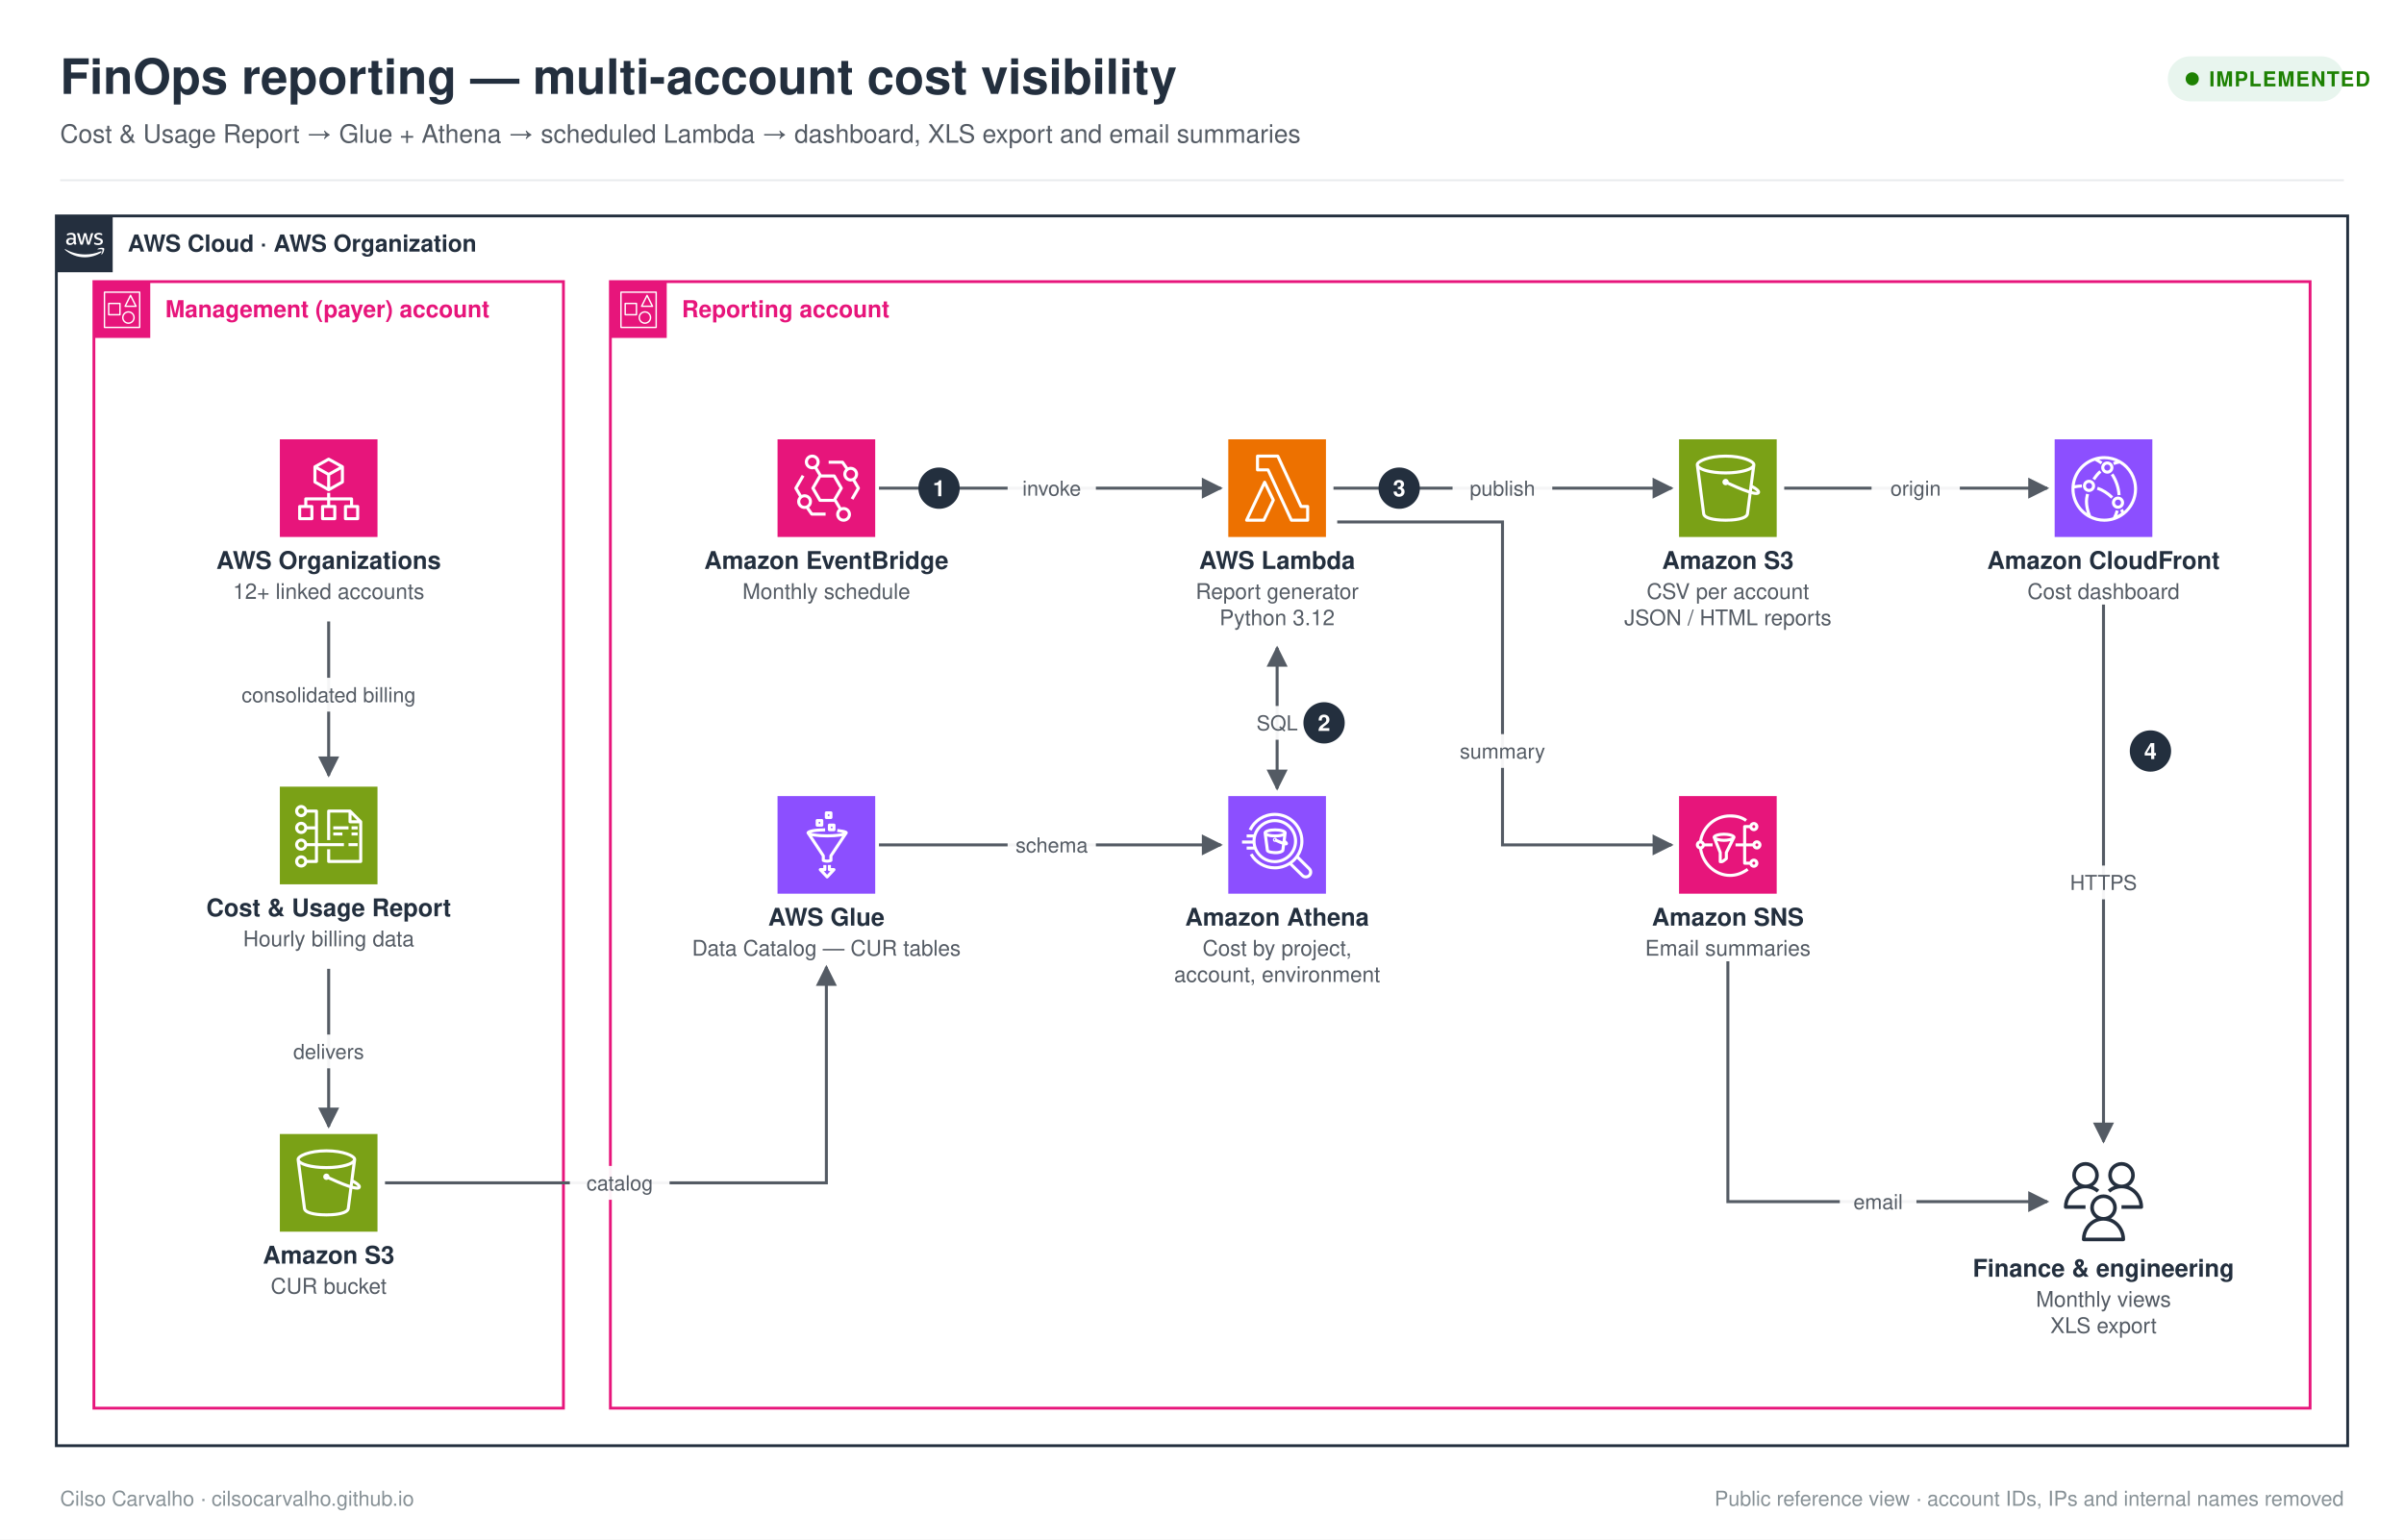
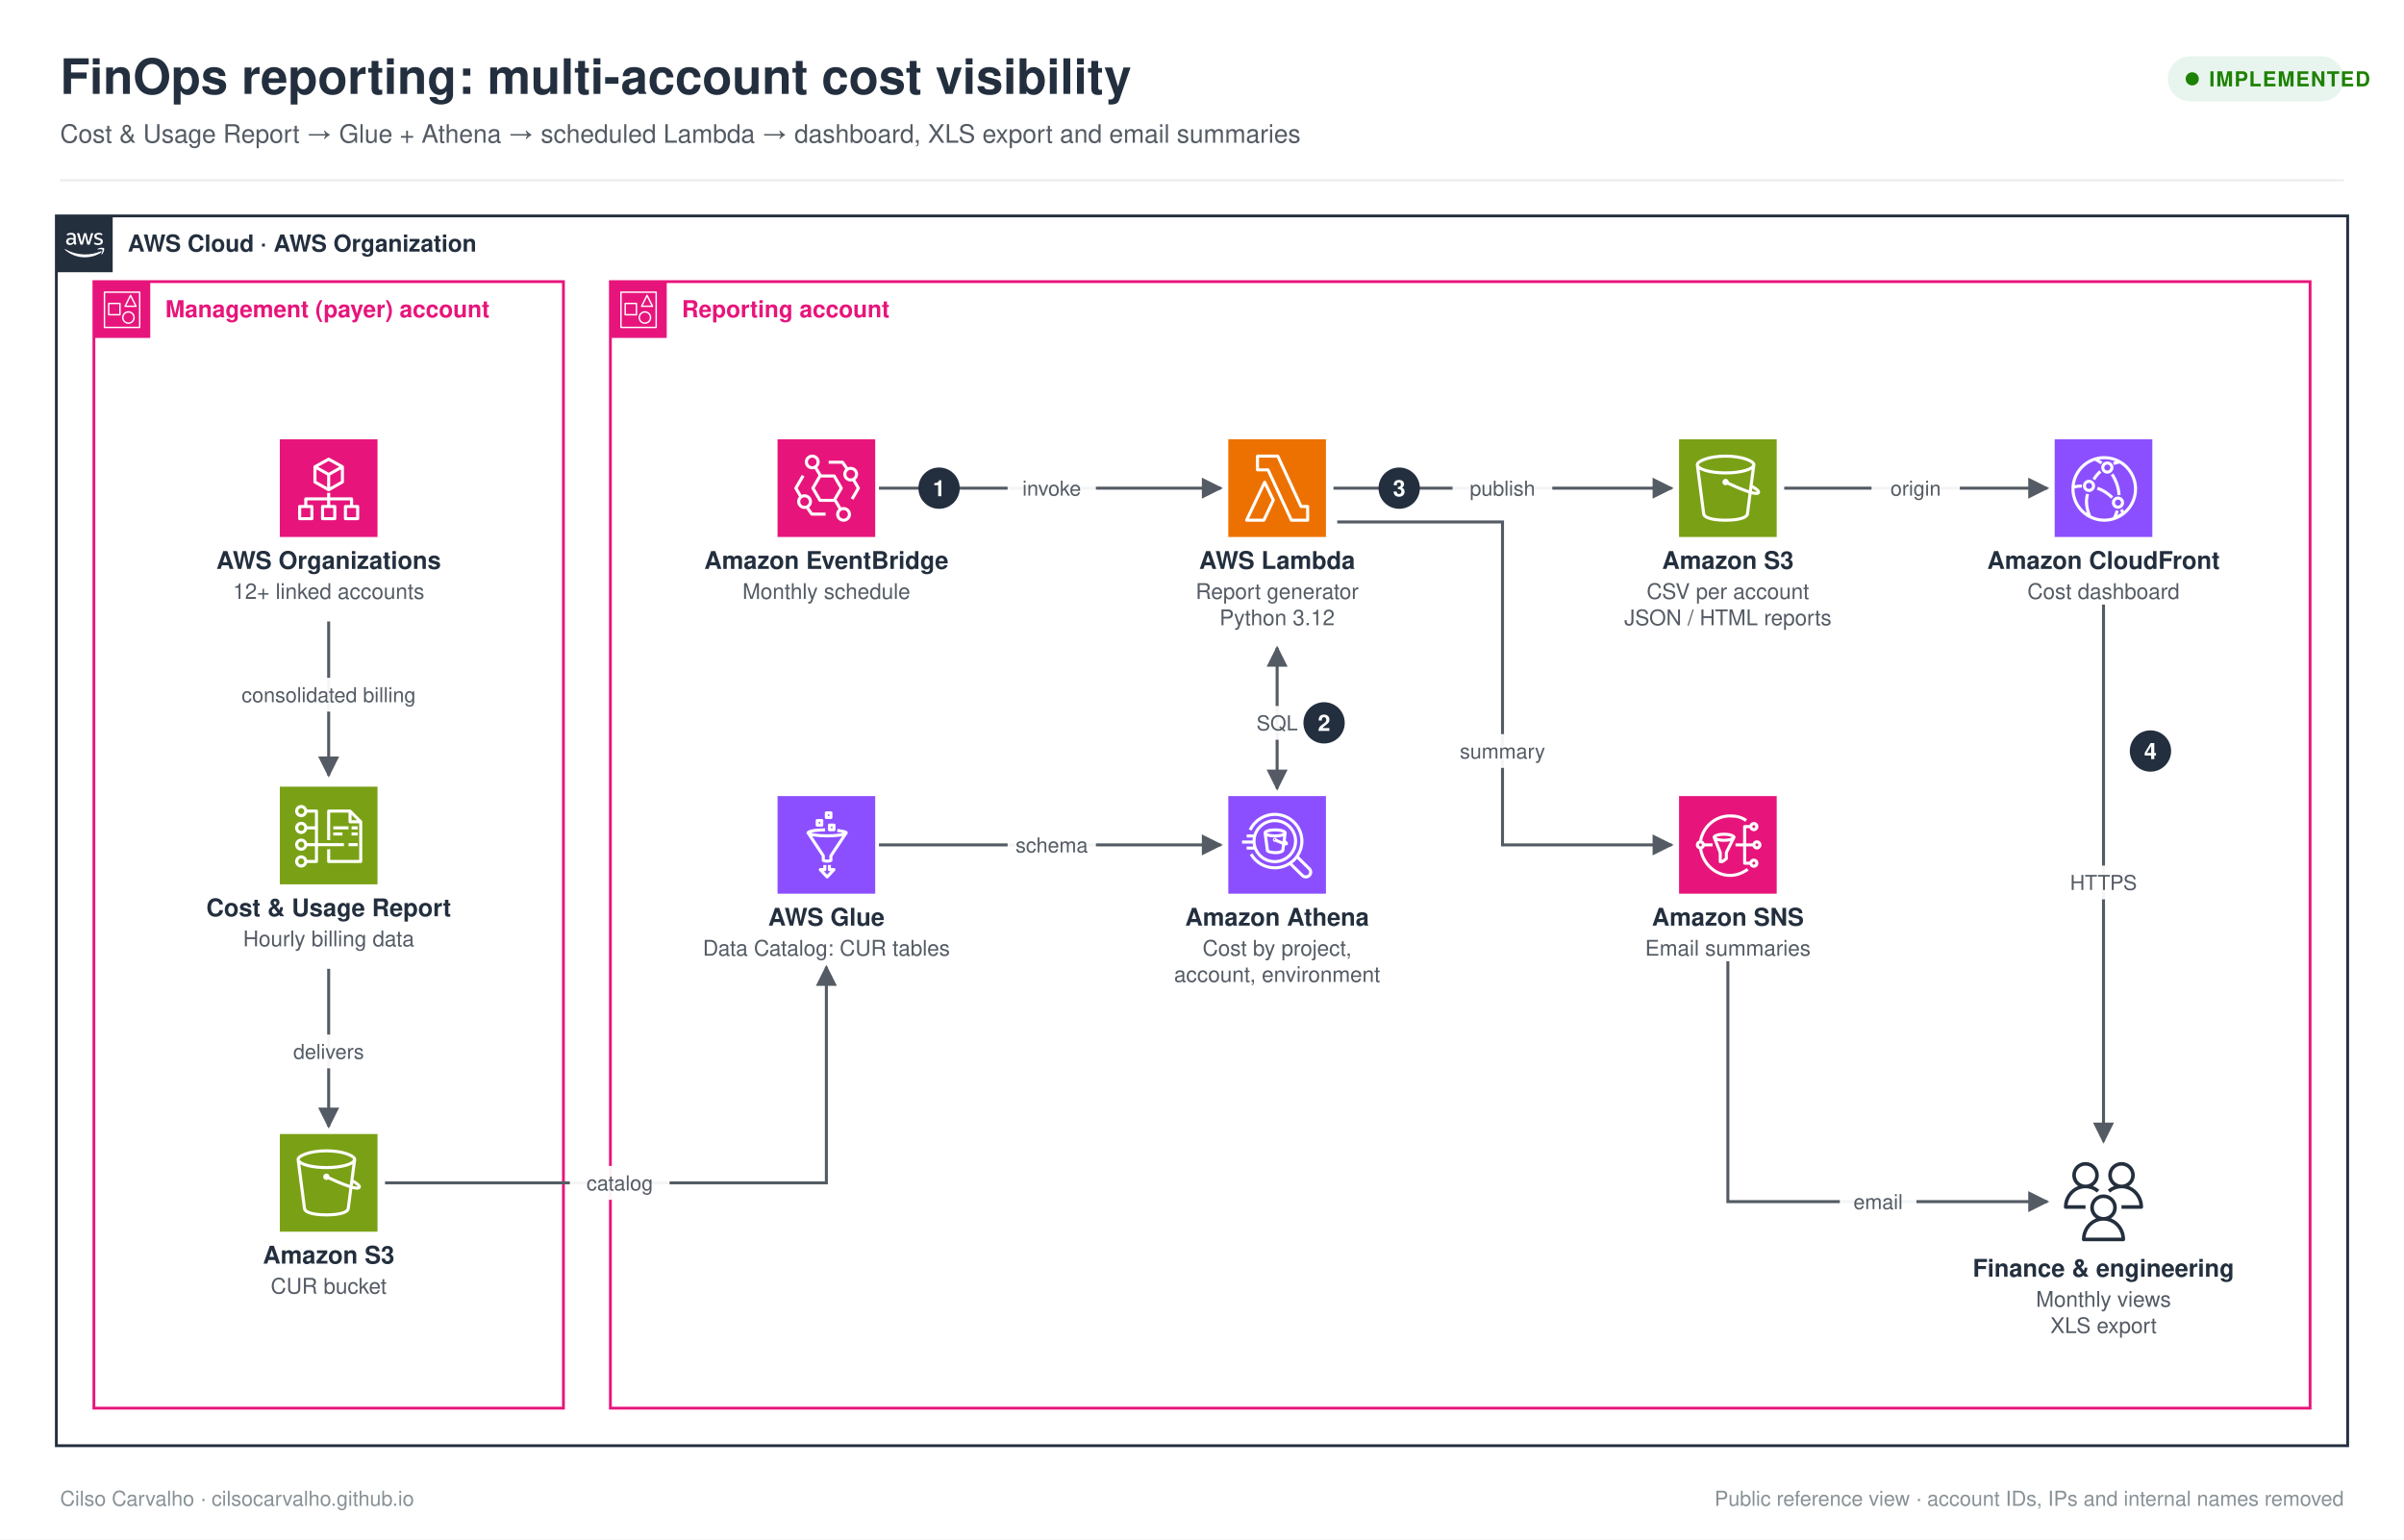
- <svg xmlns="http://www.w3.org/2000/svg" viewBox="0 0 1280 820" role="img" aria-label="FinOps reporting — multi-account cost visibility">
+ <svg xmlns="http://www.w3.org/2000/svg" viewBox="0 0 1280 820" role="img" aria-label="FinOps reporting: multi-account cost visibility">
  <defs>
    <marker id="arrow" viewBox="0 0 10 10" refX="9" refY="5" markerWidth="7" markerHeight="7" orient="auto-start-reverse">
      <path d="M0 0 L10 5 L0 10 z" fill="#545B64" />
    </marker>
    <marker id="arrowS" viewBox="0 0 10 10" refX="9" refY="5" markerWidth="7" markerHeight="7" orient="auto-start-reverse">
      <path d="M0 0 L10 5 L0 10 z" fill="#545B64" />
    </marker>
  </defs>
  <rect width="1280" height="820" fill="#fff" />
-   <text x="32" y="50" font-family="'Helvetica Neue',Helvetica,Arial,sans-serif" font-size="26" font-weight="700" fill="#232F3E">FinOps reporting — multi-account cost visibility</text>
+   <text x="32" y="50" font-family="'Helvetica Neue',Helvetica,Arial,sans-serif" font-size="26" font-weight="700" fill="#232F3E">FinOps reporting: multi-account cost visibility</text>
  <text x="32" y="76" font-family="'Helvetica Neue',Helvetica,Arial,sans-serif" font-size="13.5" fill="#545B64">Cost &amp; Usage Report → Glue + Athena → scheduled Lambda → dashboard, XLS export and email summaries</text>
  <rect x="1154.24" y="30" width="93.76" height="24" rx="12" fill="#E8F5EE" />
  <circle cx="1167.24" cy="42" r="3.5" fill="#1D8102" />
  <text x="1176.24" y="46" font-family="'Helvetica Neue',Helvetica,Arial,sans-serif" font-size="11" font-weight="700" letter-spacing="0.6" fill="#1D8102">IMPLEMENTED</text>
  <line x1="32" y1="96" x2="1248" y2="96" stroke="#E9EBED" />
  <rect x="30" y="115" width="1220" height="655" fill="none" stroke="#232F3E" stroke-width="1.5" />
  <rect x="50" y="150" width="250" height="600" fill="none" stroke="#E7157B" stroke-width="1.5" />
  <rect x="325" y="150" width="905" height="600" fill="none" stroke="#E7157B" stroke-width="1.5" />
  <path d="M175.0 331.0 L175.0 413.0" fill="none" stroke="#545B64" stroke-width="1.6" marker-end="url(#arrow)" />
  <path d="M175.0 516.0 L175.0 600.0" fill="none" stroke="#545B64" stroke-width="1.6" marker-end="url(#arrow)" />
  <path d="M205.0 630.0 L440.0 630.0 L440.0 515.0" fill="none" stroke="#545B64" stroke-width="1.6" marker-end="url(#arrow)" />
  <path d="M468.0 260.0 L650.0 260.0" fill="none" stroke="#545B64" stroke-width="1.6" marker-end="url(#arrow)" />
  <path d="M468.0 450.0 L650.0 450.0" fill="none" stroke="#545B64" stroke-width="1.6" marker-end="url(#arrow)" />
  <path d="M680.0 345.0 L680.0 420.0" fill="none" stroke="#545B64" stroke-width="1.6" marker-start="url(#arrowS)" marker-end="url(#arrow)" />
  <path d="M710.0 260.0 L890.0 260.0" fill="none" stroke="#545B64" stroke-width="1.6" marker-end="url(#arrow)" />
  <path d="M950.0 260.0 L1090.0 260.0" fill="none" stroke="#545B64" stroke-width="1.6" marker-end="url(#arrow)" />
  <path d="M712.0 278.0 L800.0 278.0 L800.0 450.0 L890.0 450.0" fill="none" stroke="#545B64" stroke-width="1.6" marker-end="url(#arrow)" />
  <path d="M1120.0 322.0 L1120.0 608.0" fill="none" stroke="#545B64" stroke-width="1.6" marker-end="url(#arrow)" />
  <path d="M920.0 512.0 L920.0 640.0 L1090.0 640.0" fill="none" stroke="#545B64" stroke-width="1.6" marker-end="url(#arrow)" />
  <svg x="30" y="115" width="30" height="30" viewBox="0 0 40 40">
    <g fill="none" fill-rule="evenodd">
      <path fill="#242f3e" d="M0 0h40v40H0z" />
      <path fill="#fff" d="M32.698 23.9c.361.47-.4 2.4-.74 3.264-.105.262.117.365.35.168 1.512-1.284 1.904-3.975 1.593-4.363-.307-.386-2.95-.717-4.563.432-.249.177-.206.42.07.389.907-.112 2.93-.357 3.29.11m-.842 2.01c.518-.378.074-.941-.454-.72-3.513 1.464-7.327 2.173-10.8 2.173-5.143 0-10.127-1.39-14.156-3.695-.352-.202-.613.155-.319.414 3.733 3.316 8.67 5.309 14.147 5.309 3.91 0 8.451-1.208 11.582-3.481m-2.144-5.215a6.6 6.6 0 0 1-1.459-.161q-.714-.163-1.093-.373-.233-.128-.29-.258a.7.7 0 0 1-.059-.26v-.47q0-.29.216-.292.083.002.173.033.091.034.241.098.48.21 1.044.324.564.113 1.126.113.895 0 1.384-.308a.97.97 0 0 0 .49-.873.88.88 0 0 0-.258-.65q-.256-.258-.952-.484l-1.375-.421q-1.045-.325-1.517-.938a2.17 2.17 0 0 1-.472-1.347q0-.581.258-1.027.255-.445.676-.761.427-.314.99-.478A4.3 4.3 0 0 1 30.025 12q.315 0 .64.04a6.3 6.3 0 0 1 1.15.252q.248.082.4.162a.9.9 0 0 1 .28.227.5.5 0 0 1 .083.308v.436q0 .291-.217.29-.114.002-.364-.111c-.54-.24-1.15-.356-1.82-.356q-.815 0-1.262.258-.448.26-.448.827 0 .388.283.655.281.267 1.044.51l1.342.423q1.028.322 1.466.888.441.568.441 1.295 0 .6-.25 1.078-.248.477-.689.817a3.1 3.1 0 0 1-1.05.518q-.615.179-1.343.178m-12.165-.244q-.248.002-.365-.087-.117-.09-.199-.365l-2.222-7.157a1.8 1.8 0 0 1-.082-.371q0-.227.233-.227h.927q.265 0 .374.09.106.086.19.364l1.59 6.12 1.477-6.12q.066-.278.181-.364.116-.09.38-.09h.765q.263 0 .38.09.116.086.182.364l1.493 6.2 1.64-6.2q.082-.278.19-.364.109-.09.373-.09h.878q.233 0 .233.227a1 1 0 0 1-.016.144 2 2 0 0 1-.068.227l-2.286 7.157q-.083.275-.2.365-.116.088-.364.087h-.813q-.264.001-.38-.094-.116-.099-.182-.373l-1.476-5.96-1.457 5.96q-.067.274-.183.373-.116.095-.38.094zM9.94 19.449q.465 0 .98-.17.513-.17.893-.592.232-.259.324-.591.09-.33.09-.801v-.388a8 8 0 0 0-1.757-.211q-.945 0-1.408.373-.464.37-.465 1.07 0 .645.35.978.347.332.993.332m3.846-1.408q0 .517.107.825.11.31.307.664a.4.4 0 0 1 .066.209q0 .148-.182.276l-.597.39a.5.5 0 0 1-.248.08.4.4 0 0 1-.282-.128 2 2 0 0 1-.339-.43 6 6 0 0 1-.29-.544q-1.112 1.28-2.785 1.28-1.194.001-1.89-.664-.696-.664-.696-1.78 0-1.182.863-1.903.86-.72 2.32-.721.48 0 1.002.073t1.084.203v-.68q.001-1.052-.446-1.482-.446-.428-1.54-.428a4.5 4.5 0 0 0-1.02.12 7.5 7.5 0 0 0-1.02.315 3 3 0 0 1-.33.122.7.7 0 0 1-.15.024q-.199.001-.2-.292v-.452q.001-.228.068-.323.066-.099.265-.195a6 6 0 0 1 1.192-.421 6 6 0 0 1 1.476-.18c1.126 0 1.952.254 2.477.754q.787.753.788 2.275z" />
    </g>
  </svg>
  <text x="68" y="134" font-family="'Helvetica Neue',Helvetica,Arial,sans-serif" font-size="12.5" font-weight="700" fill="#232F3E" stroke="#fff" stroke-width="5" paint-order="stroke">AWS Cloud · AWS Organization</text>
  <svg x="50" y="150" width="30" height="30" viewBox="0 0 40 40">
    <g fill="none" fill-rule="evenodd">
      <path fill="#e7157b" d="M0 0h40v40H0z" />
      <path fill="#fff" d="M24.5 22c1.93 0 3.5 1.57 3.5 3.5S26.43 29 24.5 29 21 27.43 21 25.5s1.57-3.5 3.5-3.5m0 8c2.481 0 4.5-2.019 4.5-4.5S26.981 21 24.5 21a4.505 4.505 0 0 0-4.5 4.5c0 2.481 2.019 4.5 4.5 4.5m1.523-19.12L29.084 17h-6.121zM22.154 18h7.739a.502.502 0 0 0 .447-.724l-3.869-7.738c-.17-.338-.725-.338-.895 0l-3.869 7.738a.503.503 0 0 0 .447.724M11 23h7v-7h-7zm-.5 1h8a.5.5 0 0 0 .5-.5v-8a.5.5 0 0 0-.5-.5h-8a.5.5 0 0 0-.5.5v8a.5.5 0 0 0 .5.5M8 32h24V8H8zM32.5 7h-25a.5.5 0 0 0-.5.5v25a.5.5 0 0 0 .5.5h25a.5.5 0 0 0 .5-.5v-25a.5.5 0 0 0-.5-.5" />
    </g>
  </svg>
  <text x="88" y="169" font-family="'Helvetica Neue',Helvetica,Arial,sans-serif" font-size="12.5" font-weight="700" fill="#E7157B" stroke="#fff" stroke-width="5" paint-order="stroke">Management (payer) account</text>
  <svg x="325" y="150" width="30" height="30" viewBox="0 0 40 40">
    <g fill="none" fill-rule="evenodd">
      <path fill="#e7157b" d="M0 0h40v40H0z" />
      <path fill="#fff" d="M24.5 22c1.93 0 3.5 1.57 3.5 3.5S26.43 29 24.5 29 21 27.43 21 25.5s1.57-3.5 3.5-3.5m0 8c2.481 0 4.5-2.019 4.5-4.5S26.981 21 24.5 21a4.505 4.505 0 0 0-4.5 4.5c0 2.481 2.019 4.5 4.5 4.5m1.523-19.12L29.084 17h-6.121zM22.154 18h7.739a.502.502 0 0 0 .447-.724l-3.869-7.738c-.17-.338-.725-.338-.895 0l-3.869 7.738a.503.503 0 0 0 .447.724M11 23h7v-7h-7zm-.5 1h8a.5.5 0 0 0 .5-.5v-8a.5.5 0 0 0-.5-.5h-8a.5.5 0 0 0-.5.5v8a.5.5 0 0 0 .5.5M8 32h24V8H8zM32.5 7h-25a.5.5 0 0 0-.5.5v25a.5.5 0 0 0 .5.5h25a.5.5 0 0 0 .5-.5v-25a.5.5 0 0 0-.5-.5" />
    </g>
  </svg>
  <text x="363" y="169" font-family="'Helvetica Neue',Helvetica,Arial,sans-serif" font-size="12.5" font-weight="700" fill="#E7157B" stroke="#fff" stroke-width="5" paint-order="stroke">Reporting account</text>
  <svg x="149.0" y="234.0" width="52" height="52" viewBox="0 0 64 64">
    <g fill="none" fill-rule="evenodd">
      <path fill="#e7157b" d="M0 0h64v64H0z" />
      <path fill="#fff" d="M44 51.005h6v-5.983h-6zm-15 0h6v-5.983h-6zm-15 0h6v-5.983h-6zm37-7.978h-3v-3.99a1 1 0 0 0-1-.996H33v-2.992h-2v2.992H17c-.553 0-1 .446-1 .997v3.989h-3c-.553 0-1 .447-1 .997v7.979c0 .55.447.997 1 .997h8c.552 0 1-.447 1-.997v-7.979a1 1 0 0 0-1-.997h-3v-2.992h13v2.992h-3c-.553 0-1 .447-1 .997v7.979c0 .55.447.997 1 .997h8c.552 0 1-.447 1-.997v-7.979a1 1 0 0 0-1-.997h-3v-2.992h13v2.992h-3c-.553 0-1 .447-1 .997v7.979c0 .55.447.997 1 .997h8c.552 0 1-.447 1-.997v-7.979a1 1 0 0 0-1-.997M32 14.138l6.949 3.85L32 21.882l-6.95-3.892zm1 17.203v-7.732l7-3.92v7.687zm-9-11.653 7 3.92v7.733l-7-3.965zm-1.495 9.136 9 5.098a1.01 1.01 0 0 0 .989 0l9-5.098a1 1 0 0 0 .506-.867v-9.973a1 1 0 0 0-.515-.872l-9-4.986a1 1 0 0 0-.971 0l-9 4.986a1 1 0 0 0-.514.872v9.973c0 .359.193.69.505.867" />
    </g>
  </svg>
  <text x="175" y="303.0" text-anchor="middle" font-family="'Helvetica Neue',Helvetica,Arial,sans-serif" font-size="13" font-weight="700" fill="#232F3E">AWS Organizations</text>
  <text x="175" y="319.0" text-anchor="middle" font-family="'Helvetica Neue',Helvetica,Arial,sans-serif" font-size="11.5" fill="#545B64">12+ linked accounts</text>
  <svg x="149.0" y="419.0" width="52" height="52" viewBox="0 0 64 64">
    <g fill="none" fill-rule="evenodd">
      <path fill="#7aa116" d="M0 0h64v64H0z" />
      <path fill="#fff" d="M35 32h6v-2h-6zm12 0h4v-2h-4zm-12-4h10v-2H35zM14 51c-1.102 0-2-.897-2-2s.898-2 2-2c1.103 0 2 .897 2 2s-.897 2-2 2m0-11c-1.102 0-2-.897-2-2a2 2 0 0 1 2-1.993c1.103 0 2 .894 2 1.993 0 1.103-.897 2-2 2m0-11c-1.102 0-2-.897-2-2s.898-2 2-2c1.103 0 2 .897 2 2s-.897 2-2 2m0-11c-1.047 0-2-.953-2-2s.953-2 2-2 2 .953 2 2-.953 2-2 2m28 21v-2H25V16a1 1 0 0 0-1-1h-6.148c-.459-1.7-2.029-3-3.852-3-2.168 0-4 1.832-4 4s1.832 4 4 4c1.823 0 3.393-1.3 3.852-3H23v9h-5.142c-.447-1.72-1.999-3-3.858-3-2.206 0-4 1.794-4 4s1.794 4 4 4c1.859 0 3.411-1.28 3.858-3H23v9h-5.142c-.448-1.716-1.999-2.993-3.858-2.993A4 4 0 0 0 10 38c0 2.206 1.794 4 4 4 1.859 0 3.411-1.28 3.858-3H23v9h-5.142c-.447-1.72-1.999-3-3.858-3-2.206 0-4 1.794-4 4s1.794 4 4 4c1.859 0 3.411-1.28 3.858-3H24a1 1 0 0 0 1-1V39zm3 0h6v-2h-6zm2-11h4v-2h-4zm0-6v-3.586L50.586 22zm6.989.938a1 1 0 0 0-.053-.259q-.014-.047-.032-.093a1 1 0 0 0-.197-.293l-7-7a1 1 0 0 0-.293-.195c-.03-.015-.062-.023-.094-.035a1 1 0 0 0-.255-.058C46.042 15.004 46.023 15 46 15H32a1 1 0 0 0-1 1v19h2V17h12v6a1 1 0 0 0 1 1h6v24H33v-7h-2v8a1 1 0 0 0 1 1h21a1 1 0 0 0 1-1V23c0-.021-.01-.041-.011-.062" />
    </g>
  </svg>
  <text x="175" y="488.0" text-anchor="middle" font-family="'Helvetica Neue',Helvetica,Arial,sans-serif" font-size="13" font-weight="700" fill="#232F3E">Cost &amp; Usage Report</text>
  <text x="175" y="504.0" text-anchor="middle" font-family="'Helvetica Neue',Helvetica,Arial,sans-serif" font-size="11.5" fill="#545B64">Hourly billing data</text>
  <svg x="149.0" y="604.0" width="52" height="52" viewBox="0 0 64 64">
    <g fill="none" fill-rule="evenodd">
      <path fill="#7aa116" d="M0 0h64v64H0z" />
      <path fill="#fff" d="m47.759 33.948.234-1.817c2.173 1.254 2.849 1.99 3.044 2.293-.324.061-1.205.085-3.278-.476M30.499 21c-10.374 0-17.117-2.512-17.5-4.304v-.185c.35-1.119 6.14-4.51 17.5-4.51 11.34 0 17.133 3.38 17.5 4.504v.111C47.725 18.446 40.962 21 30.5 21m15.319 12.362c-4.765-1.565-10.906-4.383-13.224-5.474a2.09 2.09 0 0 0-2.082-1.982A2.097 2.097 0 0 0 28.418 28c0 1.154.94 2.094 2.094 2.094.457 0 .877-.152 1.22-.4 2.4 1.128 8.887 4.104 13.826 5.686l-1.721 13.344C43.583 50.352 38.919 52 30.497 52c-8.425 0-13.092-1.648-13.342-3.249l-3.72-28.937C16.945 21.915 23.749 23 30.5 23c6.75 0 13.554-1.085 17.065-3.185zM50 16.5c0-3.069-8.34-6.5-19.5-6.5S11 13.431 11 16.5v.543l4.174 31.99C15.874 53.516 26.123 54 30.497 54c4.372 0 14.616-.484 15.32-4.993l1.684-13.06c1.277.332 2.31.51 3.115.508.99 0 1.657-.252 2.08-.758.35-.416.489-.94.389-1.476-.228-1.22-1.682-2.509-4.715-4.177l-.1-.055L50 17.044z" />
    </g>
  </svg>
  <text x="175" y="673.0" text-anchor="middle" font-family="'Helvetica Neue',Helvetica,Arial,sans-serif" font-size="13" font-weight="700" fill="#232F3E">Amazon S3</text>
  <text x="175" y="689.0" text-anchor="middle" font-family="'Helvetica Neue',Helvetica,Arial,sans-serif" font-size="11.5" fill="#545B64">CUR bucket</text>
  <svg x="414.0" y="234.0" width="52" height="52" viewBox="0 0 64 64">
    <g fill="none" fill-rule="evenodd">
      <path fill="#e7157b" d="M0 0h64v64H0z" />
      <path fill="#fff" d="M43.262 52c-1.566 0-2.84-1.264-2.84-2.818s1.274-2.818 2.84-2.818 2.839 1.264 2.839 2.818S44.827 52 43.26 52m-6.718-13H28.4l-4.072-7 4.072-7h8.144l4.072 7zM22.746 17.636c-1.566 0-2.84-1.264-2.84-2.818S21.18 12 22.746 12s2.84 1.264 2.84 2.818-1.275 2.818-2.84 2.818m20.516 26.728c-.542 0-1.055.109-1.543.272l-3.103-5.198 4.036-6.938c.18-.31.18-.69 0-1l-4.654-8c-.18-.31-.512-.5-.873-.5h-8.324l-2.777-4.651c.963-.881 1.576-2.132 1.576-3.531 0-2.656-2.177-4.818-4.854-4.818s-4.855 2.162-4.855 4.818c0 2.657 2.177 4.818 4.855 4.818.542 0 1.055-.109 1.542-.272l2.566 4.295-4.561 7.841c-.18.31-.18.69 0 1l4.653 8c.18.31.512.5.873.5h9.306c.026 0 .05-.008.075-.01l2.783 4.661c-.962.881-1.575 2.132-1.575 3.531 0 2.656 2.177 4.818 4.854 4.818s4.854-2.162 4.854-4.818c0-2.657-2.177-4.818-4.854-4.818m4.672-18.728c-1.566 0-2.84-1.264-2.84-2.818S46.367 20 47.933 20c1.564 0 2.839 1.264 2.839 2.818s-1.275 2.818-2.84 2.818m3.045.903c1.094-.884 1.809-2.214 1.809-3.721 0-2.656-2.177-4.818-4.854-4.818a4.8 4.8 0 0 0-1.8.353l-2.73-3.921c-.189-.27-.499-.432-.83-.432h-9.067v2h8.54l2.41 3.466a4.78 4.78 0 0 0-1.379 3.352c0 2.657 2.178 4.818 4.856 4.818.434 0 .848-.075 1.25-.182L51.83 32l-3.85 6.616 1.746 1 4.139-7.116c.18-.31.18-.69 0-1zM17.71 43.636c-1.566 0-2.84-1.264-2.84-2.818S16.142 38 17.708 38c1.564 0 2.839 1.264 2.839 2.818s-1.275 2.818-2.84 2.818m2.913 1.011c1.17-.88 1.94-2.261 1.94-3.829 0-2.656-2.177-4.818-4.854-4.818-.7 0-1.364.155-1.965.421L13.17 32l4.472-7.689-1.745-1-4.763 8.189c-.18.31-.18.69 0 1l2.974 5.114c-.771.854-1.256 1.969-1.256 3.204 0 2.657 2.178 4.818 4.855 4.818.368 0 .723-.048 1.066-.125l2.821 4.057c.189.27.498.432.83.432h9.067v-2h-8.537z" />
    </g>
  </svg>
  <text x="440" y="303.0" text-anchor="middle" font-family="'Helvetica Neue',Helvetica,Arial,sans-serif" font-size="13" font-weight="700" fill="#232F3E">Amazon EventBridge</text>
  <text x="440" y="319.0" text-anchor="middle" font-family="'Helvetica Neue',Helvetica,Arial,sans-serif" font-size="11.5" fill="#545B64">Monthly schedule</text>
  <svg x="654.0" y="234.0" width="52" height="52" viewBox="0 0 64 64">
    <g fill="none" fill-rule="evenodd">
      <path fill="#ed7100" d="M0 0h64v64H0z" />
      <path fill="#fff" d="M22.68 52h-9.106l10.264-21.59 4.562 9.451zm2.047-24.333a.99.99 0 0 0-.896-.564h-.003a.99.99 0 0 0-.896.569L11.097 52.569c-.147.31-.126.674.057.965.181.29.5.466.842.466H23.31a1 1 0 0 0 .9-.572l6.194-13.144a1 1 0 0 0-.005-.864zM51.008 52h-9.022L26.955 19.578a1 1 0 0 0-.903-.578h-5.924l.007-7h11.68l14.96 32.42c.163.354.516.58.904.58h3.33zm.996-9h-3.69l-14.96-32.42a1 1 0 0 0-.903-.58H19.14a1 1 0 0 0-.996.999l-.008 9A.993.993 0 0 0 19.131 21h6.286l15.03 32.422a1 1 0 0 0 .903.578h10.654c.55 0 .996-.448.996-1v-9c0-.552-.445-1-.996-1" />
    </g>
  </svg>
  <text x="680" y="303.0" text-anchor="middle" font-family="'Helvetica Neue',Helvetica,Arial,sans-serif" font-size="13" font-weight="700" fill="#232F3E">AWS Lambda</text>
  <text x="680" y="319.0" text-anchor="middle" font-family="'Helvetica Neue',Helvetica,Arial,sans-serif" font-size="11.5" fill="#545B64">Report generator</text>
  <text x="680" y="333.0" text-anchor="middle" font-family="'Helvetica Neue',Helvetica,Arial,sans-serif" font-size="11.5" fill="#545B64">Python 3.12</text>
  <svg x="414.0" y="424.0" width="52" height="52" viewBox="0 0 64 64">
    <g fill="none" fill-rule="evenodd">
      <path fill="#8c4fff" d="M0 0h64v64H0z" />
      <path fill="#fff" d="M26.99 18.043h1v-1.006h-1zm-1.997 1.005v-3.016c0-.555.447-1.005.999-1.005h2.997c.552 0 .998.45.998 1.005v3.016c0 .555-.446 1.005-.998 1.005h-2.997c-.552 0-.999-.45-.999-1.005m7.99-6.032h1v-1.005h-1zm-1.997 1.005v-3.016c0-.555.447-1.005 1-1.005h2.996c.552 0 .999.45.999 1.005v3.016c0 .555-.447 1.006-1 1.006h-2.996c-.552 0-.999-.45-.999-1.006m3.996 7.038h.999v-1.006h-1zm-1-3.016h2.997c.553 0 1 .45 1 1.005v3.016c0 .555-.447 1.006-1 1.006h-2.996c-.553 0-1-.45-1-1.006v-3.016c0-.555.447-1.005 1-1.005m-10.361 8.436c-.339-.055-.644-.111-.94-.168l8.137 12.286c.11.165.168.36.168.558v2.283c1.047.286 2.024.29 2.997.015v-2.298c0-.199.059-.394.169-.559l8.163-12.286c-.3.057-.61.114-.95.169-2.446.388-5.681.61-8.88.61-3.198 0-6.43-.222-8.864-.61m-4.112-1.33c-.341-.305-.509-.653-.509-1.067 0-1.285 2.112-2.838 12.172-2.948l.021 2.01c-4.632.051-7.763.514-9.3.929 1.763.477 5.517 1.005 10.592 1.005 4.813 0 8.443-.473 10.317-.929-.827-.192-2.056-.413-3.798-.627l.243-1.996c6.245.768 6.753 1.612 6.753 2.556 0 .413-.169.76-.51 1.065L35.98 39.46v2.71c0 .41-.247.78-.626.933a7.4 7.4 0 0 1-2.813.563c-.943 0-1.905-.184-2.9-.553a1.01 1.01 0 0 1-.652-.943V39.46zm18.387 22.656c.158.369.083.796-.19 1.089l-4.494 4.791a1 1 0 0 1-1.455 0l-4.494-4.791a1.01 1.01 0 0 1-.19-1.089 1 1 0 0 1 .917-.607h1.997v-2.01h1.998v3.015c0 .555-.446 1.006-.999 1.006h-.68l2.179 2.322 2.178-2.322h-.68c-.553 0-1-.45-1-1.006v-3.016h1.999v2.01h1.997c.399 0 .76.24.917.608" />
    </g>
  </svg>
  <text x="440" y="493.0" text-anchor="middle" font-family="'Helvetica Neue',Helvetica,Arial,sans-serif" font-size="13" font-weight="700" fill="#232F3E">AWS Glue</text>
-   <text x="440" y="509.0" text-anchor="middle" font-family="'Helvetica Neue',Helvetica,Arial,sans-serif" font-size="11.5" fill="#545B64">Data Catalog — CUR tables</text>
+   <text x="440" y="509.0" text-anchor="middle" font-family="'Helvetica Neue',Helvetica,Arial,sans-serif" font-size="11.5" fill="#545B64">Data Catalog: CUR tables</text>
  <svg x="654.0" y="424.0" width="52" height="52" viewBox="0 0 64 64">
    <g fill="none" fill-rule="evenodd">
      <path fill="#8c4fff" d="M0 0h64v64H0z" />
      <path fill="#fff" d="M30.692 23.156c2.963 0 4.842.59 5.422.996-.58.405-2.459.995-5.422.995s-4.842-.59-5.422-.995c.58-.406 2.459-.996 5.422-.996m-.73 5.511c0-.346.286-.627.635-.627.103 0 .196.03.282.072l-.562 1.11a.62.62 0 0 1-.355-.555m4.807 6.557c-.364.272-1.533.874-3.573.874-2.457 0-4.109-.48-4.568-.778l-1.177-8.903c1.474.51 3.434.721 5.24.721 1.808 0 3.768-.212 5.242-.72l-.436 3.3a51 51 0 0 1-3.613-1.543 1.38 1.38 0 0 0-1.287-.873c-.763 0-1.382.613-1.382 1.365 0 .753.62 1.364 1.382 1.364.14 0 .275-.027.402-.066 1.787.856 3.177 1.438 4.227 1.8zM23.134 24.28l1.506 11.403c.133 2.338 5.894 2.406 6.556 2.406 3.151 0 5.383-1.219 5.54-2.36l.456-3.452c.202.027.386.045.541.045.81 0 1.035-.34 1.21-.603.174-.264.226-.587.145-.91-.147-.593-.882-1.31-1.464-1.798l.626-4.73-.006-.002c.003-.043.015-.083.015-.127 0-2.204-4.076-2.987-7.567-2.987s-7.567.783-7.567 2.987c0 .044.012.084.015.127zm7.333-7.201c6.954 0 12.612 5.581 12.612 12.443S37.42 41.966 30.467 41.966s-12.612-5.583-12.612-12.444S23.513 17.08 30.467 17.08M12.027 33.11v1.991h4.95c2.217 5.197 7.428 8.855 13.49 8.855 8.066 0 14.63-6.475 14.63-14.435s-6.564-14.434-14.63-14.434c-6.52 0-12.055 4.232-13.937 10.06h-4.503v1.99h4.027c-.11.651-.178 1.314-.196 1.991H9v1.991h6.932c.077.681.213 1.342.383 1.991zM52.342 51.38c-.82.81-2.241.815-3.06.007l-7.339-7.24a18.7 18.7 0 0 0 3.125-3.009l7.284 7.221a2.1 2.1 0 0 1 .63 1.51 2.1 2.1 0 0 1-.64 1.51m1.438-4.427-7.52-7.457c1.876-2.883 2.979-6.3 2.979-9.973C49.239 19.31 40.818 11 30.467 11c-7.312 0-14.009 4.238-17.064 10.796l1.833.832c2.726-5.855 8.705-9.637 15.23-9.637 9.24 0 16.755 7.416 16.755 16.531s-7.515 16.53-16.754 16.53c-6.053 0-11.654-3.238-14.62-8.452l-1.76.975c3.322 5.84 9.599 9.469 16.38 9.469 3.59 0 6.934-1.017 9.789-2.748l7.6 7.498A4.17 4.17 0 0 0 50.805 54a4.19 4.19 0 0 0 2.961-1.212A4.07 4.07 0 0 0 55 49.871a4.07 4.07 0 0 0-1.22-2.92" />
    </g>
  </svg>
  <text x="680" y="493.0" text-anchor="middle" font-family="'Helvetica Neue',Helvetica,Arial,sans-serif" font-size="13" font-weight="700" fill="#232F3E">Amazon Athena</text>
  <text x="680" y="509.0" text-anchor="middle" font-family="'Helvetica Neue',Helvetica,Arial,sans-serif" font-size="11.5" fill="#545B64">Cost by project,</text>
  <text x="680" y="523.0" text-anchor="middle" font-family="'Helvetica Neue',Helvetica,Arial,sans-serif" font-size="11.5" fill="#545B64">account, environment</text>
  <svg x="894.0" y="234.0" width="52" height="52" viewBox="0 0 64 64">
    <g fill="none" fill-rule="evenodd">
      <path fill="#7aa116" d="M0 0h64v64H0z" />
      <path fill="#fff" d="m47.759 33.948.234-1.817c2.173 1.254 2.849 1.99 3.044 2.293-.324.061-1.205.085-3.278-.476M30.499 21c-10.374 0-17.117-2.512-17.5-4.304v-.185c.35-1.119 6.14-4.51 17.5-4.51 11.34 0 17.133 3.38 17.5 4.504v.111C47.725 18.446 40.962 21 30.5 21m15.319 12.362c-4.765-1.565-10.906-4.383-13.224-5.474a2.09 2.09 0 0 0-2.082-1.982A2.097 2.097 0 0 0 28.418 28c0 1.154.94 2.094 2.094 2.094.457 0 .877-.152 1.22-.4 2.4 1.128 8.887 4.104 13.826 5.686l-1.721 13.344C43.583 50.352 38.919 52 30.497 52c-8.425 0-13.092-1.648-13.342-3.249l-3.72-28.937C16.945 21.915 23.749 23 30.5 23c6.75 0 13.554-1.085 17.065-3.185zM50 16.5c0-3.069-8.34-6.5-19.5-6.5S11 13.431 11 16.5v.543l4.174 31.99C15.874 53.516 26.123 54 30.497 54c4.372 0 14.616-.484 15.32-4.993l1.684-13.06c1.277.332 2.31.51 3.115.508.99 0 1.657-.252 2.08-.758.35-.416.489-.94.389-1.476-.228-1.22-1.682-2.509-4.715-4.177l-.1-.055L50 17.044z" />
    </g>
  </svg>
  <text x="920" y="303.0" text-anchor="middle" font-family="'Helvetica Neue',Helvetica,Arial,sans-serif" font-size="13" font-weight="700" fill="#232F3E">Amazon S3</text>
  <text x="920" y="319.0" text-anchor="middle" font-family="'Helvetica Neue',Helvetica,Arial,sans-serif" font-size="11.5" fill="#545B64">CSV per account</text>
  <text x="920" y="333.0" text-anchor="middle" font-family="'Helvetica Neue',Helvetica,Arial,sans-serif" font-size="11.5" fill="#545B64">JSON / HTML reports</text>
  <svg x="1094.0" y="234.0" width="52" height="52" viewBox="0 0 64 64">
    <g fill="none" fill-rule="evenodd">
      <path fill="#8c4fff" d="M0 0h64v64H0z" />
      <path fill="#fff" d="M41.5 43.5c-1.103 0-2-.897-2-2s.897-2 2-2 2 .897 2 2-.897 2-2 2m0-6c-2.206 0-4 1.794-4 4s1.794 4 4 4 4-1.794 4-4-1.794-4-4-4m-19-5c-1.103 0-2-.897-2-2s.897-2 2-2 2 .897 2 2-.897 2-2 2m0-6c-2.206 0-4 1.794-4 4s1.794 4 4 4 4-1.794 4-4-1.794-4-4-4m22.889 20.624a29 29 0 0 0-.704-1.533l-1.789.895c.274.549.524 1.113.76 1.679a19 19 0 0 1-2.628 1.575c.356-.875.666-1.765.946-2.728l-1.92-.558a25.2 25.2 0 0 1-1.87 4.679A19.2 19.2 0 0 1 32.5 52c-3.035 0-5.933-.686-8.629-2.024-1.368-3.361-2.033-6.442-2.033-9.417 0-1.292.225-2.363.484-3.603q.096-.455.192-.932l-1.963-.386q-.092.465-.186.907c-.271 1.293-.527 2.515-.527 4.014 0 2.515.436 5.085 1.316 7.795A19.46 19.46 0 0 1 13 32.5c0-.111.01-.227.012-.339a24 24 0 0 1 4.842-.59l-.05-1.999c-1.635.04-3.11.207-4.641.512.918-7.401 6.049-13.69 13.16-16.065 1.55.799 2.697 1.505 3.812 2.351l1.209-1.594a24 24 0 0 0-2.198-1.477A19.6 19.6 0 0 1 32.5 13c2.532 0 5.032.494 7.349 1.439a33 33 0 0 0-1.606.532l.68 1.881c1.393-.503 2.485-.812 3.648-1.031C48.399 19.341 52 25.667 52 32.5a19.36 19.36 0 0 1-6.611 14.624m-2.381-33.375A21.4 21.4 0 0 0 32.5 11c-2.108 0-4.176.301-6.143.895-8.634 2.569-14.789 10.335-15.312 19.301-.035.429-.045.866-.045 1.304a21.47 21.47 0 0 0 11.354 18.955A21.54 21.54 0 0 0 32.5 54a21.1 21.1 0 0 0 6.937-1.157 21 21 0 0 0 6.209-3.336C50.955 45.399 54 39.2 54 32.5a21.52 21.52 0 0 0-10.992-18.751m-4.624 23.662-1.381 1.447c-2.981-2.843-5.956-4.712-9.366-5.883l.65-1.892c3.692 1.268 6.901 3.279 10.097 6.328m.06-15.047c2.838 4.328 4.436 9.08 4.749 14.124l-1.996.124c-.292-4.693-1.78-9.117-4.425-13.152zm-11.993 4.433-1.678-1.089c1.543-2.376 2.866-3.95 4.563-5.43l1.314 1.508c-1.547 1.349-2.764 2.801-4.199 5.011M34.5 16.5c1.103 0 2 .897 2 2s-.897 2-2 2-2-.897-2-2 .897-2 2-2m0 6c2.206 0 4-1.794 4-4s-1.794-4-4-4-4 1.794-4 4 1.794 4 4 4" />
    </g>
  </svg>
  <text x="1120" y="303.0" text-anchor="middle" font-family="'Helvetica Neue',Helvetica,Arial,sans-serif" font-size="13" font-weight="700" fill="#232F3E">Amazon CloudFront</text>
  <text x="1120" y="319.0" text-anchor="middle" font-family="'Helvetica Neue',Helvetica,Arial,sans-serif" font-size="11.5" fill="#545B64">Cost dashboard</text>
  <svg x="894.0" y="424.0" width="52" height="52" viewBox="0 0 64 64">
    <g fill="none" fill-rule="evenodd">
      <path fill="#e7157b" d="M0 0h64v64H0z" />
      <path fill="#fff" d="M14 31a1.001 1.001 0 0 1 0 2 1.001 1.001 0 0 1 0-2m19.396 20c-8.888 0-16.574-6.919-18.244-16.232A3 3 0 0 0 16.815 33H22v-2h-5.185a3 3 0 0 0-1.66-1.768C16.776 20.49 24.451 14 33.396 14c4.191 0 7.192.844 10.033 2.821l1.142-1.642C41.411 12.98 37.965 12 33.396 12c-10.002 0-18.57 7.322-20.255 17.14A2.99 2.99 0 0 0 11 32c0 1.353.906 2.486 2.139 2.859C14.88 45.248 23.456 53 33.396 53c4.232 0 8.333-1.409 12.189-4.189l-1.17-1.622C40.907 49.718 37.199 51 33.396 51m-8.334-21.541c1.395.378 3.029.541 4.372.541 1.282 0 2.826-.145 4.184-.474l-3.513 7.027A1 1 0 0 0 30 37v3.501a26 26 0 0 0-.399.331c-.394.33-1.169.981-1.601 1.142V37q0-.192-.071-.372zM29.434 26c2.599 0 4.581.566 5.335 1-.754.434-2.736 1-5.335 1-2.695 0-4.533-.601-5.216-1 .683-.399 2.521-1 5.216-1M27 44h1q.065 0 .128-.008c.966-.125 1.918-.924 2.758-1.628.259-.217.486-.412.66-.526.283-.185.454-.5.454-.838v-3.764l4.592-9.183c.258-.308.408-.657.408-1.053 0-2.201-4.525-3-7.566-3-2.989 0-7.434.799-7.434 3 0 .317.101.601.268.862L26 37.192V43a1 1 0 0 0 1 1m22-1a1.001 1.001 0 0 1 0 2 1.001 1.001 0 0 1 0-2m0-24a1.001 1.001 0 0 1 0 2 1.001 1.001 0 0 1 0-2m2 12a1.001 1.001 0 0 1 0 2 1.001 1.001 0 0 1 0-2m-7 2h4.185A2.99 2.99 0 0 0 51 35c1.654 0 3-1.346 3-3s-1.346-3-3-3a2.99 2.99 0 0 0-2.815 2H44V21h2.185A2.99 2.99 0 0 0 49 23c1.654 0 3-1.346 3-3s-1.346-3-3-3a2.99 2.99 0 0 0-2.815 2H43a1 1 0 0 0-1 1v11h-5v2h5v11a1 1 0 0 0 1 1h3.185A2.99 2.99 0 0 0 49 47c1.654 0 3-1.346 3-3s-1.346-3-3-3a2.99 2.99 0 0 0-2.815 2H44z" />
    </g>
  </svg>
  <text x="920" y="493.0" text-anchor="middle" font-family="'Helvetica Neue',Helvetica,Arial,sans-serif" font-size="13" font-weight="700" fill="#232F3E">Amazon SNS</text>
  <text x="920" y="509.0" text-anchor="middle" font-family="'Helvetica Neue',Helvetica,Arial,sans-serif" font-size="11.5" fill="#545B64">Email summaries</text>
  <svg x="1097.0" y="617.0" width="46" height="46" viewBox="0 0 48 48">
    <path fill="#242f3e" fill-rule="evenodd" d="M28.639 9.286c0-2.915 2.413-5.286 5.38-5.286s5.378 2.371 5.378 5.286-2.412 5.286-5.378 5.286-5.38-2.371-5.38-5.286m11.524 7.048a11.7 11.7 0 0 0-2.035-1.001c1.97-1.31 3.269-3.531 3.269-6.047 0-4.017-3.31-7.286-7.378-7.286-4.069 0-7.38 3.269-7.38 7.286 0 2.51 1.293 4.728 3.256 6.039a11.9 11.9 0 0 0-3.546 2.1l1.303 1.518A9.77 9.77 0 0 1 34 16.572c1.802 0 3.569.505 5.109 1.461 2.74 1.702 4.538 4.692 4.844 7.967H34v2h11a1 1 0 0 0 1-1c0-4.343-2.236-8.43-5.837-10.666M8.639 9.286C8.639 6.371 11.052 4 14.019 4s5.378 2.371 5.378 5.286-2.412 5.286-5.378 5.286-5.38-2.371-5.38-5.286M14 26H4.046C4.53 20.717 8.81 16.572 14 16.572c1.802 0 3.569.505 5.109 1.461.432.269.849.575 1.24.91l1.303-1.517a11.71 11.71 0 0 0-3.524-2.093c1.97-1.31 3.269-3.531 3.269-6.047 0-4.017-3.31-7.286-7.378-7.286-4.069 0-7.38 3.269-7.38 7.286 0 2.515 1.298 4.737 3.268 6.046C5.302 17.071 2 21.638 2 27a1 1 0 0 0 1 1h11zm.046 18c.484-5.283 4.764-9.428 9.954-9.428 1.802 0 3.569.505 5.109 1.461 2.74 1.702 4.538 4.692 4.844 7.967zm4.593-16.714c0-2.915 2.413-5.286 5.38-5.286s5.378 2.371 5.378 5.286-2.412 5.286-5.378 5.286-5.38-2.371-5.38-5.286m11.524 7.048a11.7 11.7 0 0 0-2.035-1.001c1.97-1.31 3.269-3.531 3.269-6.047 0-4.017-3.31-7.286-7.378-7.286-4.069 0-7.38 3.269-7.38 7.286 0 2.515 1.298 4.737 3.268 6.046C15.302 35.071 12 39.638 12 45a1 1 0 0 0 1 1h22a1 1 0 0 0 1-1c0-4.343-2.236-8.43-5.837-10.666" />
  </svg>
  <text x="1120" y="680.0" text-anchor="middle" font-family="'Helvetica Neue',Helvetica,Arial,sans-serif" font-size="13" font-weight="700" fill="#232F3E">Finance &amp; engineering</text>
  <text x="1120" y="696.0" text-anchor="middle" font-family="'Helvetica Neue',Helvetica,Arial,sans-serif" font-size="11.5" fill="#545B64">Monthly views</text>
  <text x="1120" y="710.0" text-anchor="middle" font-family="'Helvetica Neue',Helvetica,Arial,sans-serif" font-size="11.5" fill="#545B64">XLS export</text>
  <rect x="108.4" y="361.0" width="133.2" height="18" rx="3" fill="#fff" fill-opacity="0.94" />
  <text x="175.0" y="374.0" text-anchor="middle" font-family="'Helvetica Neue',Helvetica,Arial,sans-serif" font-size="11" fill="#545B64">consolidated billing</text>
  <rect x="145.4" y="551.0" width="59.3" height="18" rx="3" fill="#fff" fill-opacity="0.94" />
  <text x="175.0" y="564.0" text-anchor="middle" font-family="'Helvetica Neue',Helvetica,Arial,sans-serif" font-size="11" fill="#545B64">delivers</text>
  <rect x="303.4" y="621.0" width="53.1" height="18" rx="3" fill="#fff" fill-opacity="0.94" />
  <text x="330.0" y="634.0" text-anchor="middle" font-family="'Helvetica Neue',Helvetica,Arial,sans-serif" font-size="11" fill="#545B64">catalog</text>
  <rect x="536.5" y="251.0" width="47.0" height="18" rx="3" fill="#fff" fill-opacity="0.94" />
  <text x="560.0" y="264.0" text-anchor="middle" font-family="'Helvetica Neue',Helvetica,Arial,sans-serif" font-size="11" fill="#545B64">invoke</text>
  <circle cx="500" cy="260" r="11" fill="#232F3E" />
  <text x="500" y="264.3" text-anchor="middle" font-family="'Helvetica Neue',Helvetica,Arial,sans-serif" font-size="12" font-weight="700" fill="#fff">1</text>
  <rect x="536.5" y="441.0" width="47.0" height="18" rx="3" fill="#fff" fill-opacity="0.94" />
  <text x="560.0" y="454.0" text-anchor="middle" font-family="'Helvetica Neue',Helvetica,Arial,sans-serif" font-size="11" fill="#545B64">schema</text>
  <rect x="665.8" y="376.0" width="28.5" height="18" rx="3" fill="#fff" fill-opacity="0.94" />
  <text x="680.0" y="389.0" text-anchor="middle" font-family="'Helvetica Neue',Helvetica,Arial,sans-serif" font-size="11" fill="#545B64">SQL</text>
  <circle cx="705" cy="385" r="11" fill="#232F3E" />
  <text x="705" y="389.3" text-anchor="middle" font-family="'Helvetica Neue',Helvetica,Arial,sans-serif" font-size="12" font-weight="700" fill="#fff">2</text>
  <rect x="773.4" y="251.0" width="53.1" height="18" rx="3" fill="#fff" fill-opacity="0.94" />
  <text x="800.0" y="264.0" text-anchor="middle" font-family="'Helvetica Neue',Helvetica,Arial,sans-serif" font-size="11" fill="#545B64">publish</text>
  <circle cx="745" cy="260" r="11" fill="#232F3E" />
  <text x="745" y="264.3" text-anchor="middle" font-family="'Helvetica Neue',Helvetica,Arial,sans-serif" font-size="12" font-weight="700" fill="#fff">3</text>
  <rect x="996.5" y="251.0" width="47.0" height="18" rx="3" fill="#fff" fill-opacity="0.94" />
  <text x="1020.0" y="264.0" text-anchor="middle" font-family="'Helvetica Neue',Helvetica,Arial,sans-serif" font-size="11" fill="#545B64">origin</text>
  <rect x="773.4" y="391.0" width="53.1" height="18" rx="3" fill="#fff" fill-opacity="0.94" />
  <text x="800.0" y="404.0" text-anchor="middle" font-family="'Helvetica Neue',Helvetica,Arial,sans-serif" font-size="11" fill="#545B64">summary</text>
  <rect x="1099.6" y="461.0" width="40.8" height="18" rx="3" fill="#fff" fill-opacity="0.94" />
  <text x="1120.0" y="474.0" text-anchor="middle" font-family="'Helvetica Neue',Helvetica,Arial,sans-serif" font-size="11" fill="#545B64">HTTPS</text>
  <circle cx="1145" cy="400" r="11" fill="#232F3E" />
  <text x="1145" y="404.3" text-anchor="middle" font-family="'Helvetica Neue',Helvetica,Arial,sans-serif" font-size="12" font-weight="700" fill="#fff">4</text>
  <rect x="979.6" y="631.0" width="40.8" height="18" rx="3" fill="#fff" fill-opacity="0.94" />
  <text x="1000.0" y="644.0" text-anchor="middle" font-family="'Helvetica Neue',Helvetica,Arial,sans-serif" font-size="11" fill="#545B64">email</text>
  <text x="32" y="802" font-family="'Helvetica Neue',Helvetica,Arial,sans-serif" font-size="11" fill="#879196">Cilso Carvalho · cilsocarvalho.github.io</text>
  <text x="1248" y="802" text-anchor="end" font-family="'Helvetica Neue',Helvetica,Arial,sans-serif" font-size="11" fill="#879196">Public reference view · account IDs, IPs and internal names removed</text>
</svg>
